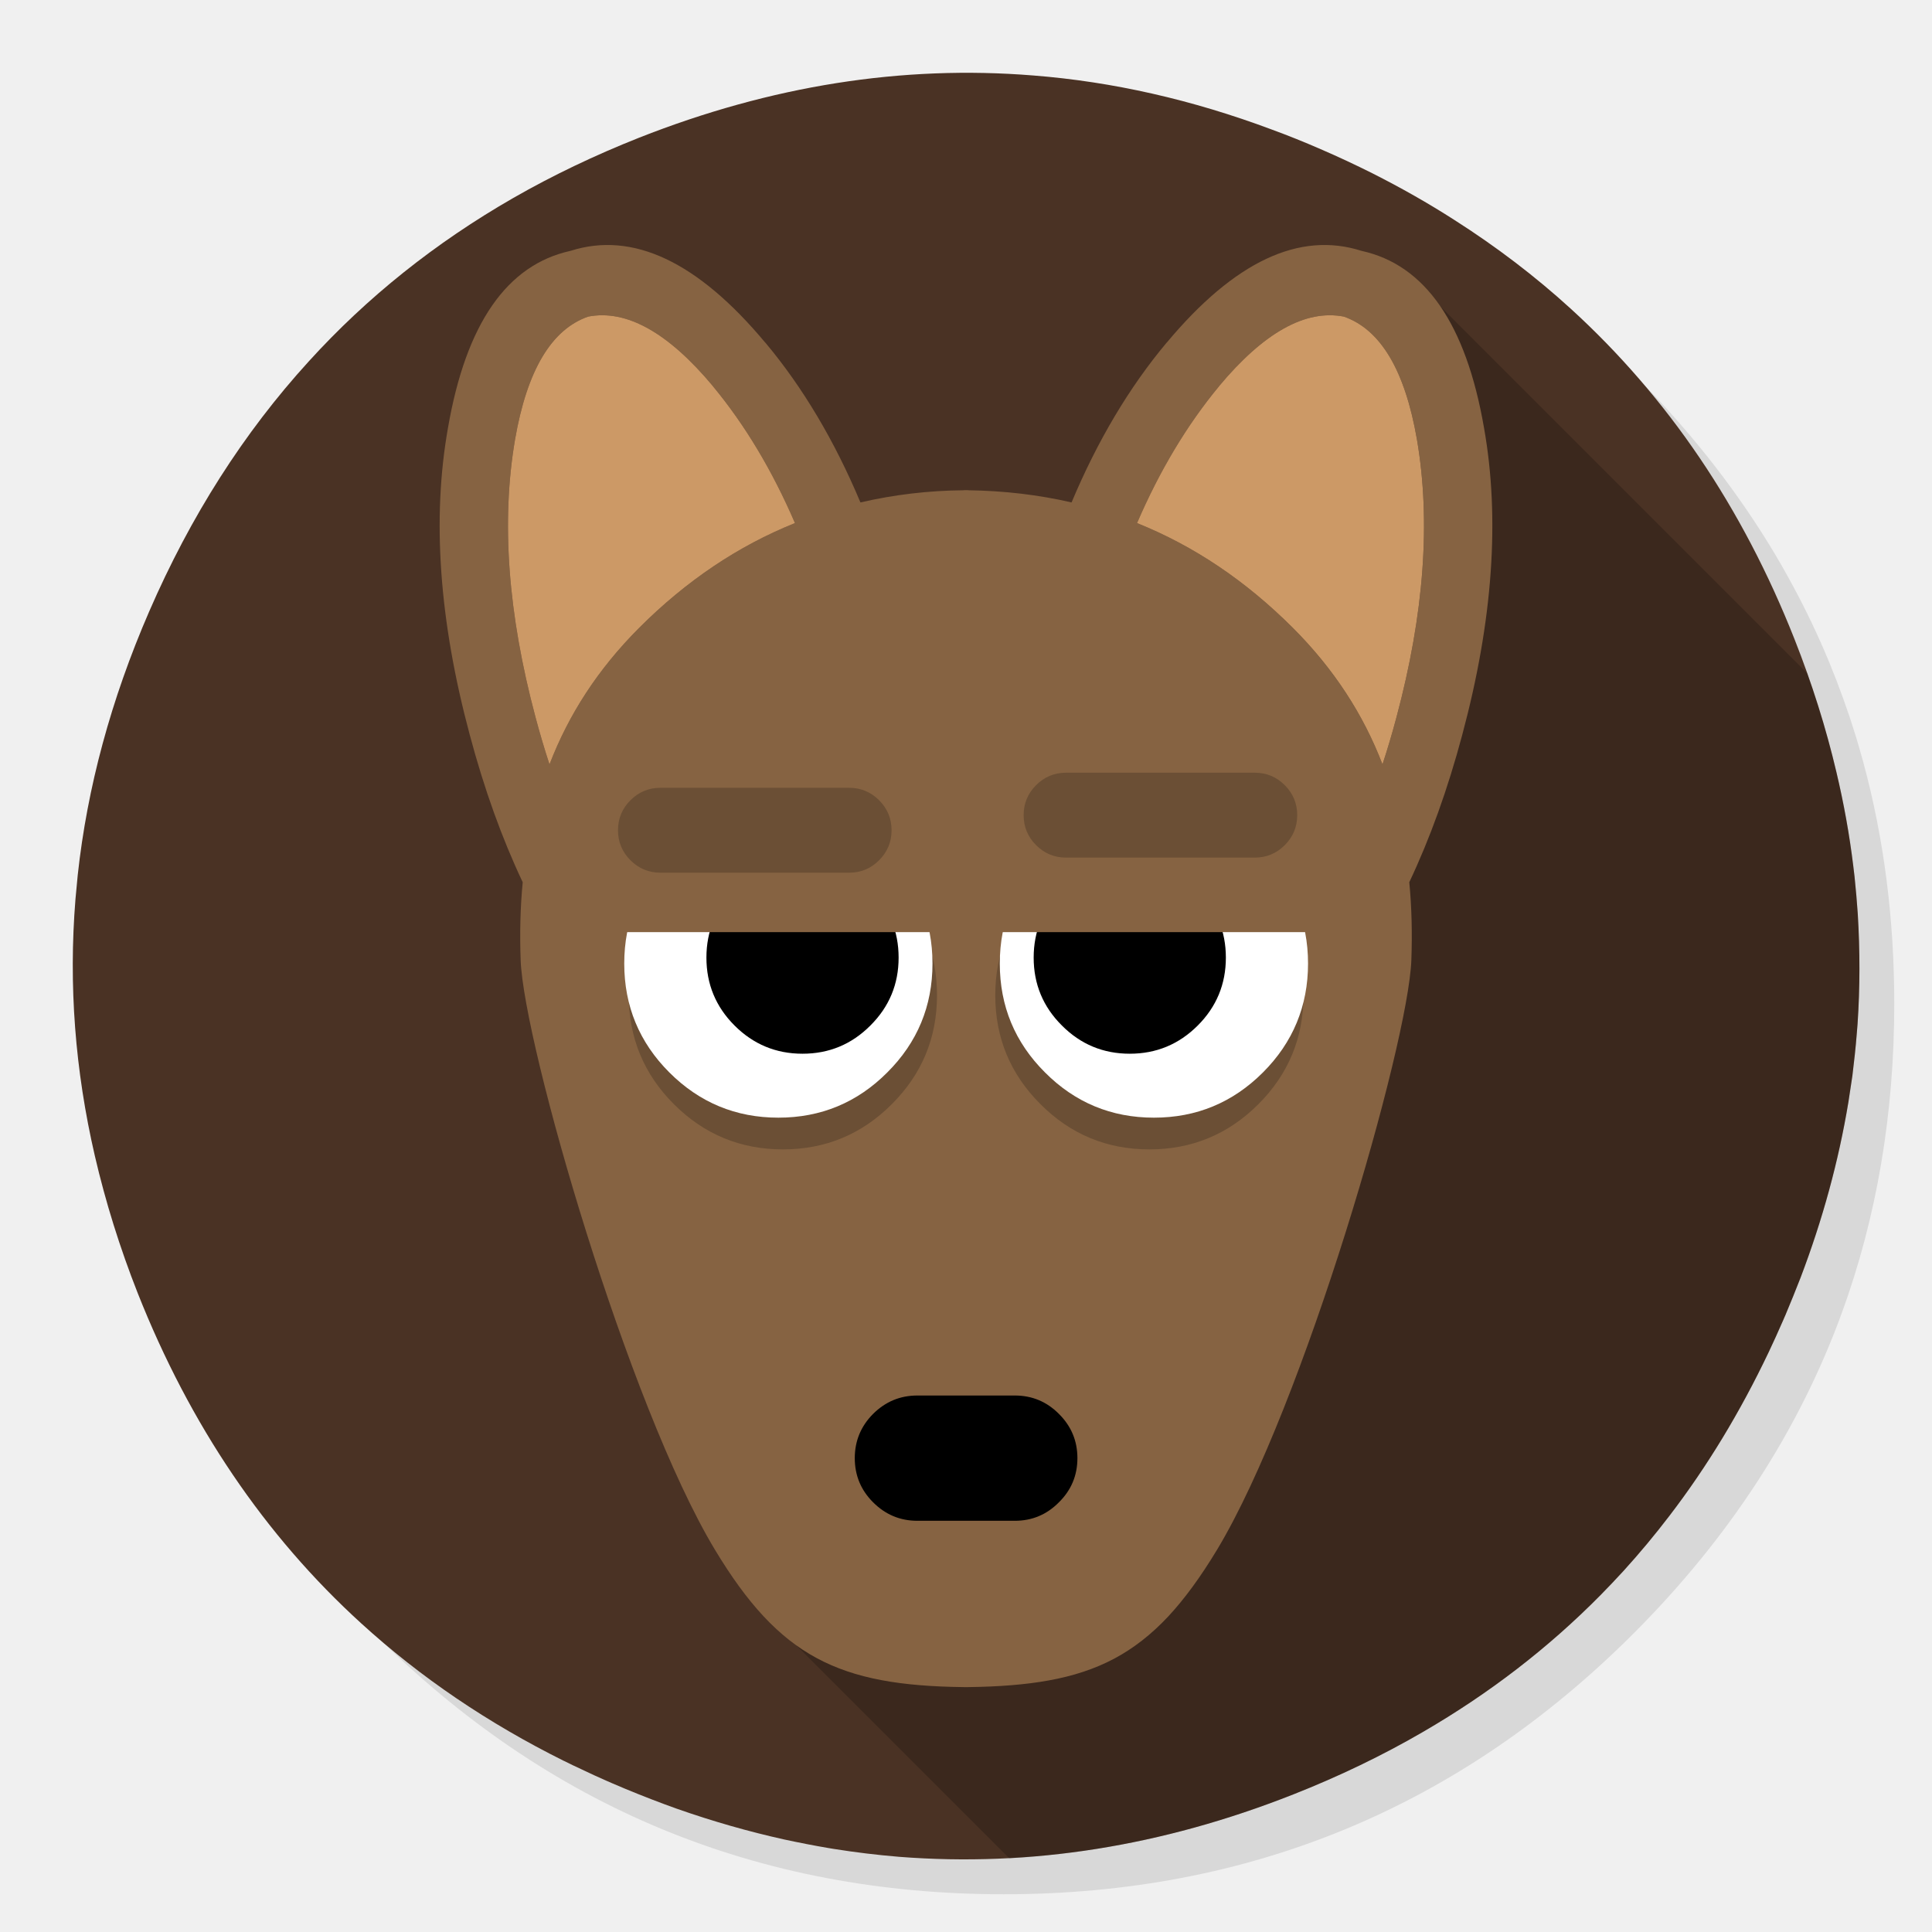
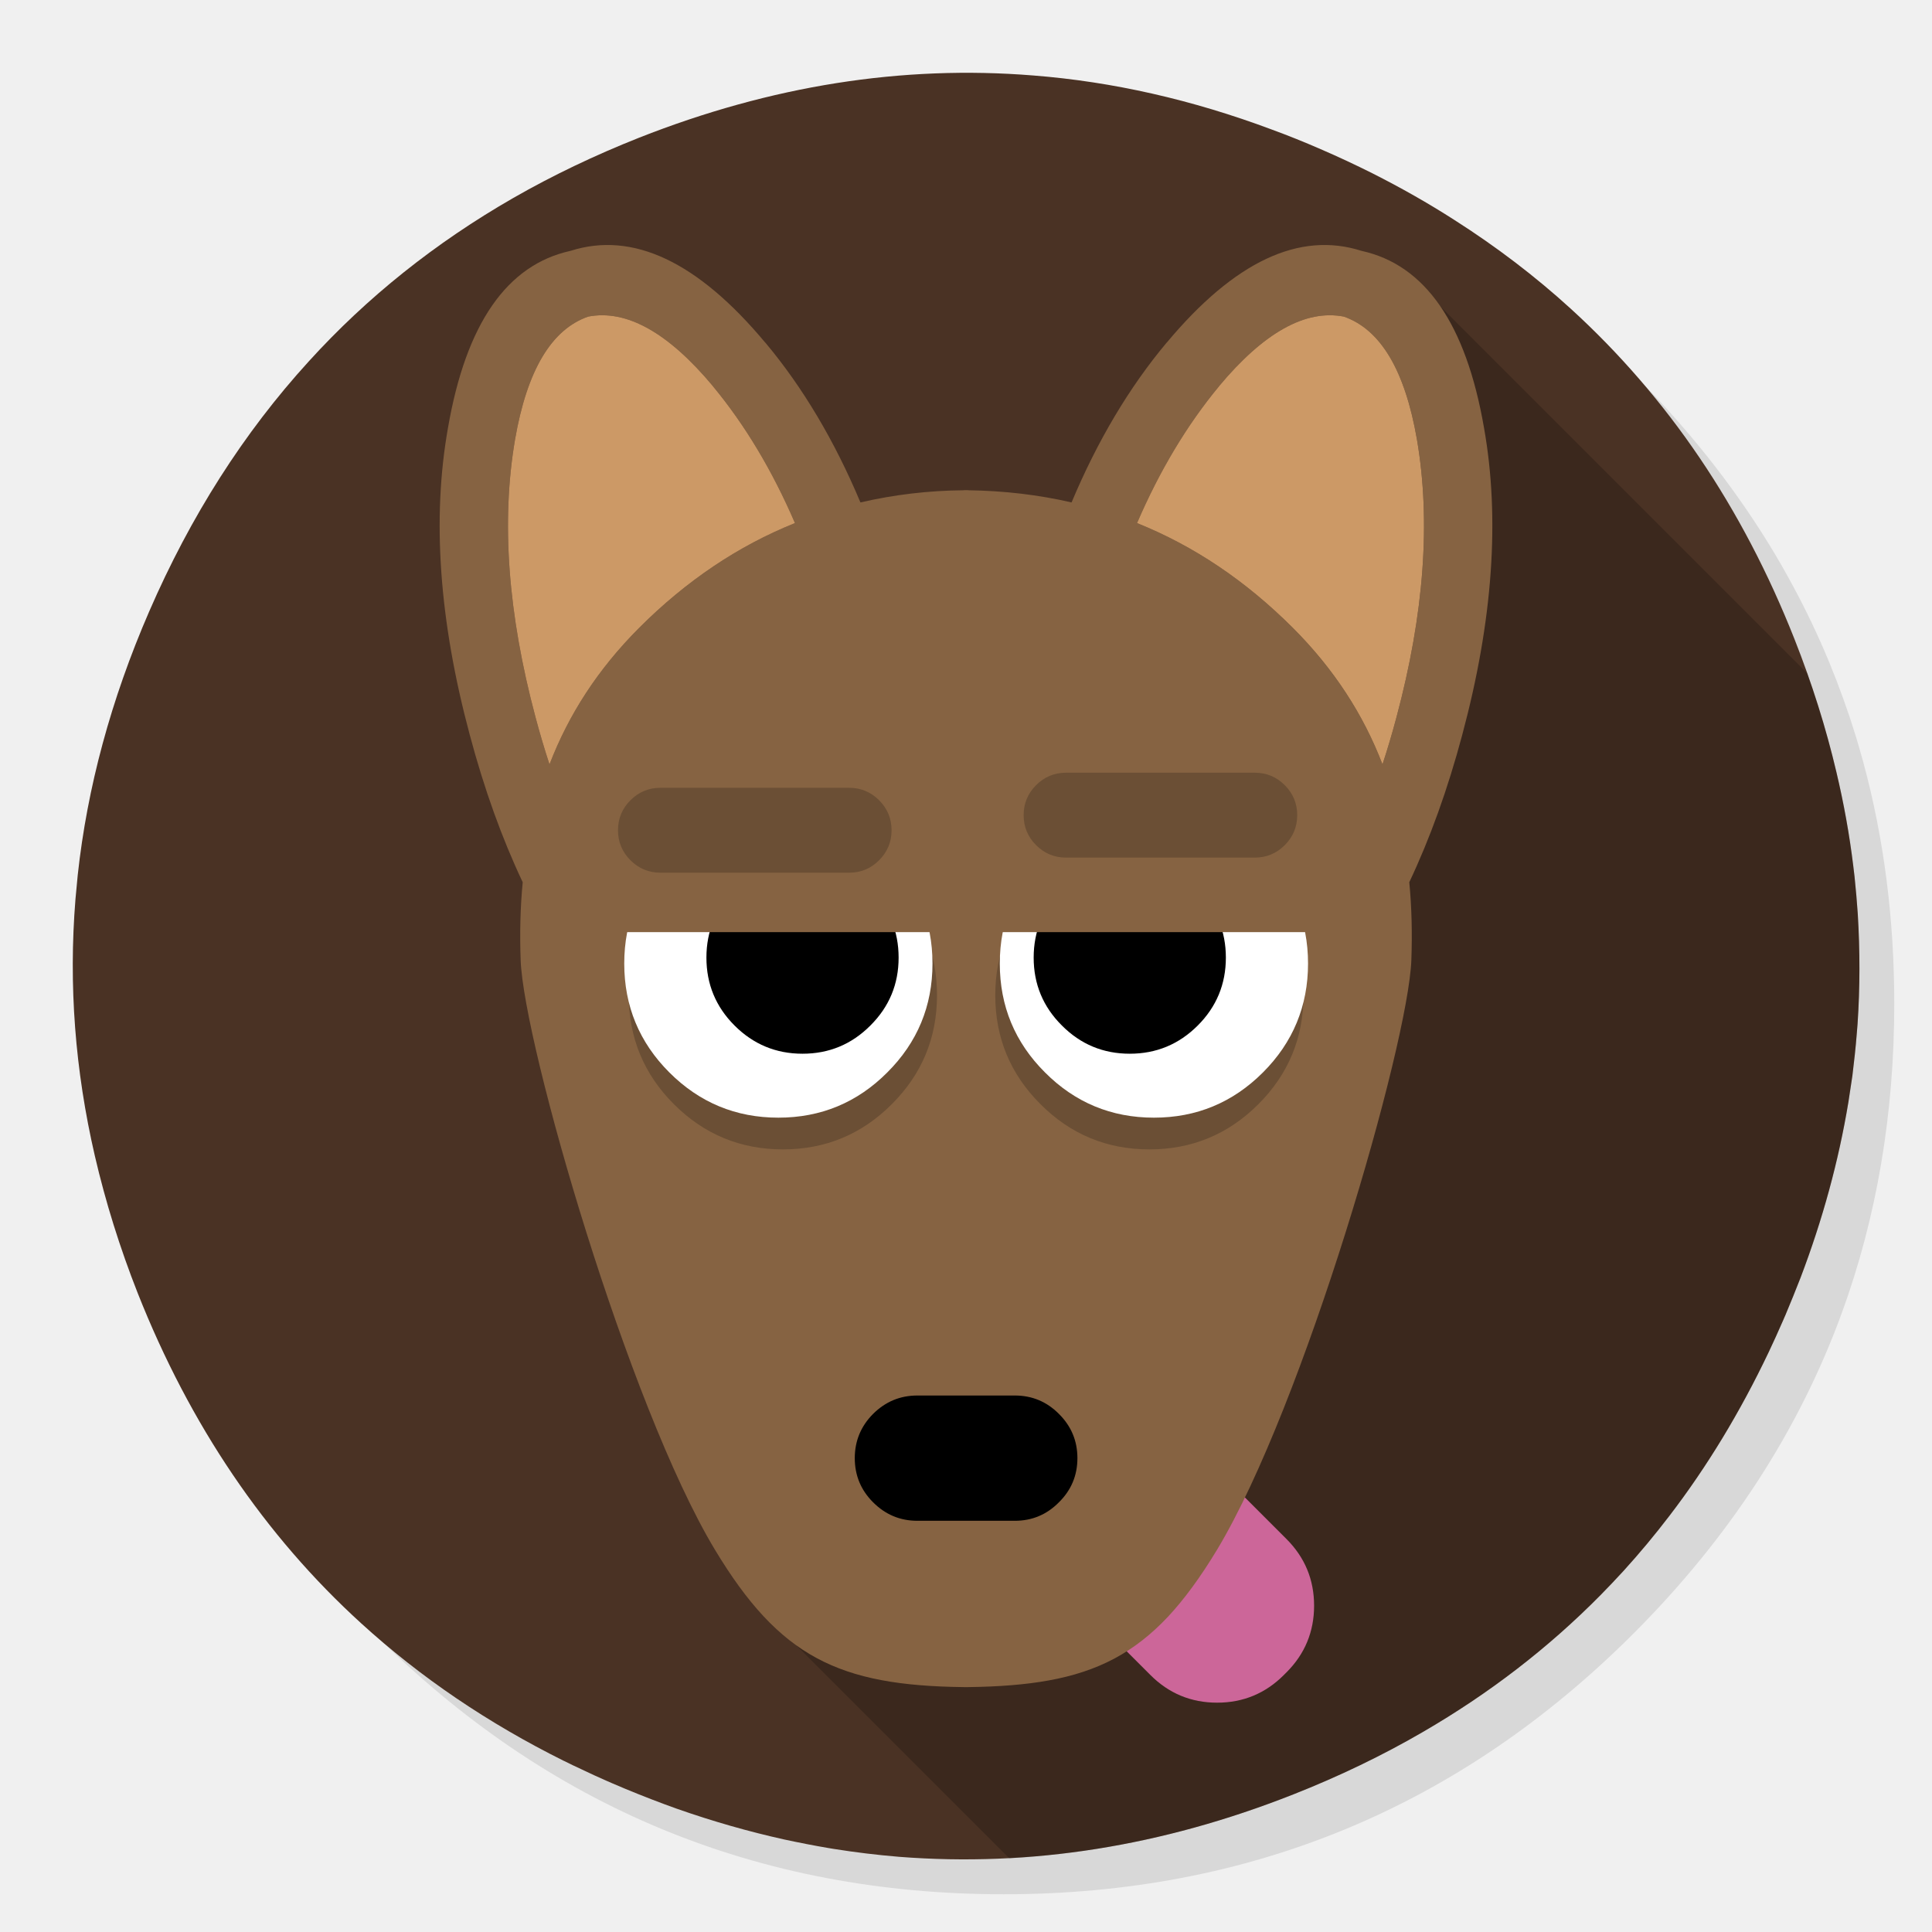
<svg xmlns="http://www.w3.org/2000/svg" id="Gimp" image-rendering="optimizeSpeed" baseProfile="basic" version="1.1" style="background-color:#ffffff" x="0px" y="0px" width="1024px" height="1024px" viewBox="0 0 1024 1024" enable-background="new 0 0 1024 1024">
  <defs transform="matrix(1 0 0 1 0 0) " />
  <g id="shadow">
    <g id="shape">
      <path id="path" fill="#000000" fill-opacity="0.098" d="M969.65,351.3 Q961.05,330.45 950.25,310.45 C946.2,302.9 941.9,295.4 937.35,288.05 917.8,256.35 893.95,226.4 865.8,198.25 773.65,106.1 662.35,60 532,60 401.65,60 290.4,106.1 198.25,198.25 106.1,290.4 60,401.65 60,532 60,662.35 106.1,773.65 198.25,865.8 290.4,957.95 401.65,1004 532,1004 662.35,1004 773.65,957.95 865.8,865.8 916.55,815 953.35,758.4 976.15,696.05 994.7,645.2 1004,590.55 1004,532 1004,487.1 998.55,444.45 987.6,404.05 986.35,399.5 985.05,394.95 983.7,390.45 979.6,377.15 974.9,364.1 969.65,351.3z" />
    </g>
  </g>
  <g id="ico-shadow">
    <g id="shape2">
      <path id="path1" fill="#4A3224" fill-opacity="1" d="M727.2,91.75 C718.5,87.4 709.35,83.1 699.95,79.05 691.35,75.3 682.8,71.85 674.05,68.65 631.95,52.9 589.8,43.3 547.6,40 478.2,34.4 408.65,45.4 338.7,73 315.25,82.3 293.05,92.9 272.1,104.9 230.8,128.6 194.5,157.55 163.6,191.6 Q112,248.2 79.05,324.15 C58.8,370.8 46.2,417.6 41.2,463.8 40.75,468.25 40.35,472.4 40,476.55 36.3,522.15 39.8,567.3 50.25,612.55 55.95,637.1 63.5,661.3 73,685.4 100.7,755.35 140.25,813.8 191.55,860.5 223,889.15 258.75,913.35 298.85,933.3 299,933.35 299.1,933.4 299.2,933.45 302.3,935 305.3,936.45 307.85,937.6 312.75,939.95 317.1,941.95 321.45,943.85 322.55,944.3 323.35,944.7 324.2,945.05 333.65,949.15 343.1,952.9 352.1,956.25 354.45,957.1 356.6,957.9 358.7,958.65 377.75,965.35 396.9,970.8 415.6,974.95 423.5,976.65 431.4,978.2 439.1,979.5 440.05,979.7 441.05,979.8 441.8,979.95 453.45,981.8 465,983.2 476.55,984.15 546.35,989.6 615.75,978.6 685.4,951.1 709.75,941.5 732.7,930.45 754.2,917.95 789.3,897.6 820.65,873.45 848.3,845.45 852.45,841.25 856.5,836.95 860.55,832.55 868.95,823.3 877.05,813.6 884.8,803.45 904.85,777.3 922.35,748.35 937.4,716.75 940,711.25 942.55,705.65 945.05,699.9 945.3,699.3 945.6,698.65 945.85,698.05 946,697.75 946.1,697.45 946.25,697.15 949.05,690.55 951.7,683.9 954.35,677.15 966,646.5 974.5,615.5 979.7,584.1 980.4,579.7 981.1,574.95 981.8,570.2 982.7,562.85 983.55,555.35 984.15,547.6 984.25,546.15 984.4,544.45 984.55,542.65 985.85,523.35 985.85,503.95 984.65,484.25 984.2,477.85 983.65,471.35 982.95,464.65 982.75,462.8 982.5,460.8 982.25,458.8 980.25,442.4 977.3,425.95 973.3,409.1 967.85,385.95 960.45,362.35 951.1,338.7 923.55,268.95 884.1,210.65 832.5,163.6 813.75,146.5 793.15,130.8 770.95,116.65 757.1,107.75 742.65,99.55 727.2,91.75z" />
    </g>
  </g>
  <g id="ico">
    <g id="shape4">
      <path id="path2" fill="#000000" fill-opacity="0.2" d="M957.9,356.9 L761.05,160.05 417.05,867.05 534.95,984.95 C585.35,982.1 635.3,970.9 685.4,951.1 709.75,941.5 732.7,930.45 754.2,917.95 789.3,897.6 820.65,873.45 848.3,845.45 852.45,841.25 856.5,836.95 860.55,832.55 868.95,823.3 877.05,813.6 884.8,803.45 904.85,777.3 922.35,748.35 937.4,716.75 940,711.25 942.55,705.65 945.05,699.9 945.3,699.3 945.6,698.65 945.85,698.05 946,697.75 946.1,697.45 946.25,697.15 949.05,690.55 951.7,683.9 954.35,677.15 966,646.5 974.5,615.5 979.7,584.1 980.4,579.7 981.1,574.95 981.8,570.2 982.7,562.85 983.55,555.35 984.15,547.6 984.25,546.15 984.4,544.45 984.55,542.65 985.85,523.35 985.85,503.95 984.65,484.25 984.2,477.85 983.65,471.35 982.95,464.65 982.75,462.8 982.5,460.8 982.25,458.8 980.25,442.4 977.3,425.95 973.3,409.1 Q967.145,383.032 957.9,356.9z" />
    </g>
  </g>
+   <g id="Calque.__203">
+     <g id="shape6">
+       <path id="path3" fill="#CC6699" fill-opacity="1" d="M602.9,757.5 Q582.2,757.45 567.55,772.1 L566.15,773.5 C556.4,783.25 551.5,795.05 551.5,808.9 551.55,822.7 556.4,834.45 566.15,844.2 L609.75,887.8 C619.5,897.55 631.3,902.45 645.1,902.45 658.9,902.45 670.7,897.55 680.45,887.8 L681.85,886.4 C691.6,876.65 696.5,864.85 696.5,851.05 696.5,837.25 691.6,825.45 681.85,815.7 L638.25,772.1 C628.5,762.35 616.75,757.5 602.9,757.5z" />
+     </g>
+   </g>
  <g id="ico-shadow1">
    <g id="Symbole.__2017_1" overflow="visible">
-       <g id="Calque.__218">
-         <g id="shape36">
-           <path id="path27" fill="#866342" fill-opacity="1" d="M786.55,226.7 C777,171.6 755.35,140.35 721.6,132.95 688.65,122.45 654.25,138.65 618.4,181.6 L618.35,181.6 C598.5,205.3 581.65,233.65 567.95,266.3 550.45,262.25 532.15,260.1 513.1,259.85 L513.1,259.825 L513.1,259.8 C512.85,259.8 512.55,259.8 512.3,259.8 L512.025,259.8 L512.05,259.8 C511.65,259.8 511.25,259.8 510.9,259.8 L510.9,259.825 L510.9,259.85 C492,260 473.75,262.2 456.05,266.3 442.35,233.65 425.5,205.3 405.65,181.6 L405.6,181.6 C369.75,138.65 335.35,122.45 302.4,132.95 268.65,140.35 247,171.6 237.45,226.7 228.9,274.75 232.75,329.05 249,389.55 256.65,418.25 266.05,444.35 277.05,467.6 275.75,481.05 275.45,494.7 275.95,508.8 277.55,553.6 333.05,745.15 378.85,821.25 413.15,878.2 444.45,893.45 510.9,894.2 L510.9,894.175 L510.9,894.2 C511.3,894.2 511.7,894.2 512.1,894.2 512.45,894.2 512.75,894.2 513.1,894.2 529.75,894 543.9,892.85 555.65,890.7 568.85,888.35 580.45,884.5 590.5,879.15 600.75,873.7 610.25,866.3 619.1,856.85 627.65,847.7 636.35,835.85 645.15,821.25 690.95,745.15 746.45,553.6 748.05,508.8 748.55,494.7 748.25,481.05 746.95,467.6 757.95,444.35 767.35,418.25 775,389.55 791.25,329.05 795.1,274.75 786.55,226.7z M751,232.85 C758.45,276.35 754.8,325.45 740.15,380.2 737.85,388.85 735.35,397.25 732.75,405.15 722.65,378.85 707.2,354.75 685.15,332.7 660.3,307.85 632.8,289.35 602.65,277.25 614.65,249.4 629.15,225.2 646.1,204.75 L646.1,204.7 C669.9,176.2 691.95,163.9 712.25,167.8 731.75,174.6 744.65,196.3 751,232.85z M377.9,204.75 C394.85,225.2 409.35,249.4 421.35,277.25 391.2,289.35 363.7,307.85 338.85,332.7 316.8,354.75 301.35,378.85 291.25,405.15 288.65,397.25 286.15,388.85 283.85,380.2 269.2,325.45 265.55,276.35 273,232.85 279.35,196.3 292.25,174.6 311.75,167.8 332.05,163.9 354.1,176.2 377.9,204.7 L377.9,204.75z" />
-           <path id="path28" fill="#CC9966" fill-opacity="1" d="M751,232.85 C744.65,196.3 731.75,174.6 712.25,167.8 691.95,163.9 669.9,176.2 646.1,204.7 L646.1,204.75 C629.15,225.2 614.65,249.4 602.65,277.25 632.8,289.35 660.3,307.85 685.15,332.7 707.2,354.75 722.65,378.85 732.75,405.15 735.35,397.25 737.85,388.85 740.15,380.2 754.8,325.45 758.45,276.35 751,232.85z" />
-           <path id="path29" fill="#CC9966" fill-opacity="1" d="M377.9,204.75 L377.9,204.7 C354.1,176.2 332.05,163.9 311.75,167.8 292.25,174.6 279.35,196.3 273,232.85 265.55,276.35 269.2,325.45 283.85,380.2 286.15,388.85 288.65,397.25 291.25,405.15 301.35,378.85 316.8,354.75 338.85,332.7 363.7,307.85 391.2,289.35 421.35,277.25 409.35,249.4 394.85,225.2 377.9,204.75z" />
+       <g id="Calque.__220">
+         <g id="shape38">
+           <path id="path28" fill="#866342" fill-opacity="1" d="M786.55,226.7 C777,171.6 755.35,140.35 721.6,132.95 688.65,122.45 654.25,138.65 618.4,181.6 L618.35,181.6 C598.5,205.3 581.65,233.65 567.95,266.3 550.45,262.25 532.15,260.1 513.1,259.85 L513.1,259.825 L513.1,259.8 C512.85,259.8 512.55,259.8 512.3,259.8 L512.025,259.8 L512.05,259.8 C511.65,259.8 511.25,259.8 510.9,259.8 L510.9,259.825 L510.9,259.85 C492,260 473.75,262.2 456.05,266.3 442.35,233.65 425.5,205.3 405.65,181.6 L405.6,181.6 C369.75,138.65 335.35,122.45 302.4,132.95 268.65,140.35 247,171.6 237.45,226.7 228.9,274.75 232.75,329.05 249,389.55 256.65,418.25 266.05,444.35 277.05,467.6 275.75,481.05 275.45,494.7 275.95,508.8 277.55,553.6 333.05,745.15 378.85,821.25 413.15,878.2 444.45,893.45 510.9,894.2 L510.9,894.175 L510.9,894.2 C511.3,894.2 511.7,894.2 512.1,894.2 512.45,894.2 512.75,894.2 513.1,894.2 529.75,894 543.9,892.85 555.65,890.7 568.85,888.35 580.45,884.5 590.5,879.15 600.75,873.7 610.25,866.3 619.1,856.85 627.65,847.7 636.35,835.85 645.15,821.25 690.95,745.15 746.45,553.6 748.05,508.8 748.55,494.7 748.25,481.05 746.95,467.6 757.95,444.35 767.35,418.25 775,389.55 791.25,329.05 795.1,274.75 786.55,226.7z M751,232.85 C758.45,276.35 754.8,325.45 740.15,380.2 737.85,388.85 735.35,397.25 732.75,405.15 722.65,378.85 707.2,354.75 685.15,332.7 660.3,307.85 632.8,289.35 602.65,277.25 614.65,249.4 629.15,225.2 646.1,204.75 L646.1,204.7 C669.9,176.2 691.95,163.9 712.25,167.8 731.75,174.6 744.65,196.3 751,232.85z M377.9,204.75 C394.85,225.2 409.35,249.4 421.35,277.25 391.2,289.35 363.7,307.85 338.85,332.7 316.8,354.75 301.35,378.85 291.25,405.15 288.65,397.25 286.15,388.85 283.85,380.2 269.2,325.45 265.55,276.35 273,232.85 279.35,196.3 292.25,174.6 311.75,167.8 332.05,163.9 354.1,176.2 377.9,204.7 L377.9,204.75z" />
+           <path id="path29" fill="#CC9966" fill-opacity="1" d="M751,232.85 C744.65,196.3 731.75,174.6 712.25,167.8 691.95,163.9 669.9,176.2 646.1,204.7 L646.1,204.75 C629.15,225.2 614.65,249.4 602.65,277.25 632.8,289.35 660.3,307.85 685.15,332.7 707.2,354.75 722.65,378.85 732.75,405.15 735.35,397.25 737.85,388.85 740.15,380.2 754.8,325.45 758.45,276.35 751,232.85z" />
+           <path id="path30" fill="#CC9966" fill-opacity="1" d="M377.9,204.75 L377.9,204.7 C354.1,176.2 332.05,163.9 311.75,167.8 292.25,174.6 279.35,196.3 273,232.85 265.55,276.35 269.2,325.45 283.85,380.2 286.15,388.85 288.65,397.25 291.25,405.15 301.35,378.85 316.8,354.75 338.85,332.7 363.7,307.85 391.2,289.35 421.35,277.25 409.35,249.4 394.85,225.2 377.9,204.75z" />
        </g>
      </g>
    </g>
  </g>
-   <g id="Calque.__202">
+   <g id="Calque.__204">
    <g id="Symbole.__2019_1" overflow="visible">
-       <g id="Calque.__219">
+       <g id="Calque.__221">
        <g id="Symbole.__2021_3" overflow="visible">
-           <g id="Calque.__220">
-             <g id="shape37">
-               <path id="path30" fill="#000000" fill-opacity="0.2" d="M472.673,469.737 Q448.768,445.832 414.953,445.832 C392.429,445.832 373.149,453.82 357.172,469.737 341.255,485.714 333.267,504.994 333.267,527.518 333.267,550.041 341.255,569.322 357.172,585.238 373.149,601.215 392.429,609.204 414.953,609.204 437.476,609.204 456.756,601.215 472.673,585.238 488.65,569.322 496.638,550.041 496.638,527.518 496.638,504.994 488.65,485.714 472.673,469.737z" />
+           <g id="Calque.__222">
+             <g id="shape39">
+               <path id="path31" fill="#000000" fill-opacity="0.2" d="M472.673,469.737 Q448.768,445.832 414.953,445.832 C392.429,445.832 373.149,453.82 357.172,469.737 341.255,485.714 333.267,504.994 333.267,527.518 333.267,550.041 341.255,569.322 357.172,585.238 373.149,601.215 392.429,609.204 414.953,609.204 437.476,609.204 456.756,601.215 472.673,585.238 488.65,569.322 496.638,550.041 496.638,527.518 496.638,504.994 488.65,485.714 472.673,469.737z" />
            </g>
          </g>
-           <g id="Calque.__221">
-             <g id="shape38">
-               <path id="path31" fill="#FFFFFF" fill-opacity="1" d="M470.271,452.919 Q446.366,429.014 412.55,429.014 C390.026,429.014 370.746,437.002 354.769,452.919 338.852,468.896 330.864,488.176 330.864,510.7 330.864,533.224 338.852,552.504 354.769,568.421 370.746,584.398 390.026,592.386 412.55,592.386 435.074,592.386 454.354,584.398 470.271,568.421 486.248,552.504 494.236,533.224 494.236,510.7 494.236,488.176 486.248,468.896 470.271,452.919z" />
+           <g id="Calque.__223">
+             <g id="shape40">
+               <path id="path32" fill="#FFFFFF" fill-opacity="1" d="M470.271,452.919 Q446.366,429.014 412.55,429.014 C390.026,429.014 370.746,437.002 354.769,452.919 338.852,468.896 330.864,488.176 330.864,510.7 330.864,533.224 338.852,552.504 354.769,568.421 370.746,584.398 390.026,592.386 412.55,592.386 435.074,592.386 454.354,584.398 470.271,568.421 486.248,552.504 494.236,533.224 494.236,510.7 494.236,488.176 486.248,468.896 470.271,452.919z" />
            </g>
            <g id="Symbole.__2024_6" overflow="visible">
-               <g id="Calque.__222">
-                 <g id="shape39">
-                   <path id="path32" fill="#000000" fill-opacity="1" d="M445.952,460.802 Q437.609,454.705 426.731,454.705 C421.025,454.705 415.8,455.967 411.115,458.549 403.007,460.772 395.739,465.096 389.312,471.523 379.402,481.494 374.416,493.506 374.416,507.561 374.416,521.616 379.402,533.628 389.312,543.539 399.283,553.509 411.295,558.495 425.35,558.495 439.405,558.495 451.417,553.509 461.328,543.539 471.298,533.628 476.284,521.616 476.284,507.561 476.284,493.506 471.298,481.494 461.328,471.523 456.643,466.838 451.538,463.294 445.952,460.832" />
+               <g id="Calque.__224">
+                 <g id="shape41">
+                   <path id="path33" fill="#000000" fill-opacity="1" d="M445.952,460.802 Q437.609,454.705 426.731,454.705 C421.025,454.705 415.8,455.967 411.115,458.549 403.007,460.772 395.739,465.096 389.312,471.523 379.402,481.494 374.416,493.506 374.416,507.561 374.416,521.616 379.402,533.628 389.312,543.539 399.283,553.509 411.295,558.495 425.35,558.495 439.405,558.495 451.417,553.509 461.328,543.539 471.298,533.628 476.284,521.616 476.284,507.561 476.284,493.506 471.298,481.494 461.328,471.523 456.643,466.838 451.538,463.294 445.952,460.832" />
                </g>
              </g>
            </g>
          </g>
        </g>
        <g id="Symbole.__2021_4" overflow="visible">
-           <g id="Calque.__223">
-             <g id="shape40">
-               <path id="path33" fill="#000000" fill-opacity="0.2" d="M551.477,469.737 Q575.382,445.832 609.197,445.832 C631.721,445.832 651.001,453.82 666.978,469.737 682.895,485.714 690.883,504.994 690.883,527.518 690.883,550.041 682.895,569.322 666.978,585.238 651.001,601.215 631.721,609.204 609.197,609.204 586.674,609.204 567.394,601.215 551.477,585.238 535.5,569.322 527.512,550.041 527.512,527.518 527.512,504.994 535.5,485.714 551.477,469.737z" />
+           <g id="Calque.__225">
+             <g id="shape42">
+               <path id="path34" fill="#000000" fill-opacity="0.2" d="M551.477,469.737 Q575.382,445.832 609.197,445.832 C631.721,445.832 651.001,453.82 666.978,469.737 682.895,485.714 690.883,504.994 690.883,527.518 690.883,550.041 682.895,569.322 666.978,585.238 651.001,601.215 631.721,609.204 609.197,609.204 586.674,609.204 567.394,601.215 551.477,585.238 535.5,569.322 527.512,550.041 527.512,527.518 527.512,504.994 535.5,485.714 551.477,469.737z" />
            </g>
          </g>
-           <g id="Calque.__224">
-             <g id="shape41">
-               <path id="path34" fill="#FFFFFF" fill-opacity="1" d="M553.879,452.919 Q577.784,429.014 611.6,429.014 C634.124,429.014 653.404,437.002 669.381,452.919 685.298,468.896 693.286,488.176 693.286,510.7 693.286,533.224 685.298,552.504 669.381,568.421 653.404,584.398 634.124,592.386 611.6,592.386 589.076,592.386 569.796,584.398 553.879,568.421 537.902,552.504 529.914,533.224 529.914,510.7 529.914,488.176 537.902,468.896 553.879,452.919z" />
+           <g id="Calque.__226">
+             <g id="shape43">
+               <path id="path35" fill="#FFFFFF" fill-opacity="1" d="M553.879,452.919 Q577.784,429.014 611.6,429.014 C634.124,429.014 653.404,437.002 669.381,452.919 685.298,468.896 693.286,488.176 693.286,510.7 693.286,533.224 685.298,552.504 669.381,568.421 653.404,584.398 634.124,592.386 611.6,592.386 589.076,592.386 569.796,584.398 553.879,568.421 537.902,552.504 529.914,533.224 529.914,510.7 529.914,488.176 537.902,468.896 553.879,452.919z" />
            </g>
            <g id="Symbole.__2024_7" overflow="visible">
-               <g id="Calque.__225">
-                 <g id="shape42">
-                   <path id="path35" fill="#000000" fill-opacity="1" d="M578.198,460.802 Q586.541,454.705 597.419,454.705 C603.125,454.705 608.35,455.967 613.035,458.549 621.143,460.772 628.411,465.096 634.838,471.523 644.748,481.494 649.734,493.506 649.734,507.561 649.734,521.616 644.748,533.628 634.838,543.539 624.867,553.509 612.855,558.495 598.8,558.495 584.745,558.495 572.733,553.509 562.822,543.539 552.852,533.628 547.866,521.616 547.866,507.561 547.866,493.506 552.852,481.494 562.822,471.523 567.507,466.838 572.612,463.294 578.198,460.832" />
+               <g id="Calque.__227">
+                 <g id="shape44">
+                   <path id="path36" fill="#000000" fill-opacity="1" d="M578.198,460.802 Q586.541,454.705 597.419,454.705 C603.125,454.705 608.35,455.967 613.035,458.549 621.143,460.772 628.411,465.096 634.838,471.523 644.748,481.494 649.734,493.506 649.734,507.561 649.734,521.616 644.748,533.628 634.838,543.539 624.867,553.509 612.855,558.495 598.8,558.495 584.745,558.495 572.733,553.509 562.822,543.539 552.852,533.628 547.866,521.616 547.866,507.561 547.866,493.506 552.852,481.494 562.822,471.523 567.507,466.838 572.612,463.294 578.198,460.832" />
                </g>
              </g>
            </g>
          </g>
        </g>
      </g>
    </g>
  </g>
-   <g id="Calque.__203">
-     <g id="shape6">
-       <path id="path3" fill="#866342" fill-opacity="1" d="M694.05,494.05 L694.05,406.05 330.05,406.05 330.05,494.05 694.05,494.05z" />
+   <g id="Calque.__205">
+     <g id="shape8">
+       <path id="path4" fill="#866342" fill-opacity="1" d="M694.05,494.05 L694.05,406.05 330.05,406.05 330.05,494.05 694.05,494.05z" />
    </g>
  </g>
  <g id="circle">
-     <g id="shape8">
-       <path id="path4" fill="#000000" fill-opacity="0.2" d="M687.55,432.05 Q687.55,422.75 680.95,416.15 C676.55,411.75 671.25,409.55 665.05,409.55 L565.05,409.55 C558.85,409.55 553.55,411.75 549.15,416.15 544.75,420.55 542.55,425.85 542.55,432.05 542.55,438.25 544.75,443.55 549.15,447.95 553.55,452.35 558.85,454.55 565.05,454.55 L665.05,454.55 C671.25,454.55 676.55,452.35 680.95,447.95 685.35,443.55 687.55,438.25 687.55,432.05z M465.95,424.15 C461.55,419.75 456.25,417.55 450.05,417.55 L350.05,417.55 C343.85,417.55 338.55,419.75 334.15,424.15 329.75,428.55 327.55,433.85 327.55,440.05 327.55,446.25 329.75,451.55 334.15,455.95 338.55,460.35 343.85,462.55 350.05,462.55 L450.05,462.55 C456.25,462.55 461.55,460.35 465.95,455.95 470.35,451.55 472.55,446.25 472.55,440.05 472.55,433.85 470.35,428.55 465.95,424.15z" />
-       <path id="path5" fill="#000000" fill-opacity="1" d="M462.75,749.4 C456.3,755.9 453.05,763.7 453.05,772.85 453.05,782 456.3,789.8 462.75,796.25 469.3,802.8 477.1,806.05 486.25,806.05 L537.85,806.05 C547,806.05 554.8,802.8 561.25,796.25 567.8,789.8 571.05,782 571.05,772.85 571.05,763.7 567.8,755.9 561.25,749.4 554.8,742.9 547,739.65 537.85,739.65 L486.25,739.65 C477.1,739.65 469.3,742.9 462.75,749.4z" />
+     <g id="shape10">
+       <path id="path5" fill="#000000" fill-opacity="0.2" d="M687.55,432.05 Q687.55,422.75 680.95,416.15 C676.55,411.75 671.25,409.55 665.05,409.55 L565.05,409.55 C558.85,409.55 553.55,411.75 549.15,416.15 544.75,420.55 542.55,425.85 542.55,432.05 542.55,438.25 544.75,443.55 549.15,447.95 553.55,452.35 558.85,454.55 565.05,454.55 L665.05,454.55 C671.25,454.55 676.55,452.35 680.95,447.95 685.35,443.55 687.55,438.25 687.55,432.05z M465.95,424.15 C461.55,419.75 456.25,417.55 450.05,417.55 L350.05,417.55 C343.85,417.55 338.55,419.75 334.15,424.15 329.75,428.55 327.55,433.85 327.55,440.05 327.55,446.25 329.75,451.55 334.15,455.95 338.55,460.35 343.85,462.55 350.05,462.55 L450.05,462.55 C456.25,462.55 461.55,460.35 465.95,455.95 470.35,451.55 472.55,446.25 472.55,440.05 472.55,433.85 470.35,428.55 465.95,424.15z" />
+       <path id="path8" fill="#000000" fill-opacity="1" d="M462.75,749.4 C456.3,755.9 453.05,763.7 453.05,772.85 453.05,782 456.3,789.8 462.75,796.25 469.3,802.8 477.1,806.05 486.25,806.05 L537.85,806.05 C547,806.05 554.8,802.8 561.25,796.25 567.8,789.8 571.05,782 571.05,772.85 571.05,763.7 567.8,755.9 561.25,749.4 554.8,742.9 547,739.65 537.85,739.65 L486.25,739.65 C477.1,739.65 469.3,742.9 462.75,749.4z" />
    </g>
  </g>
</svg>
